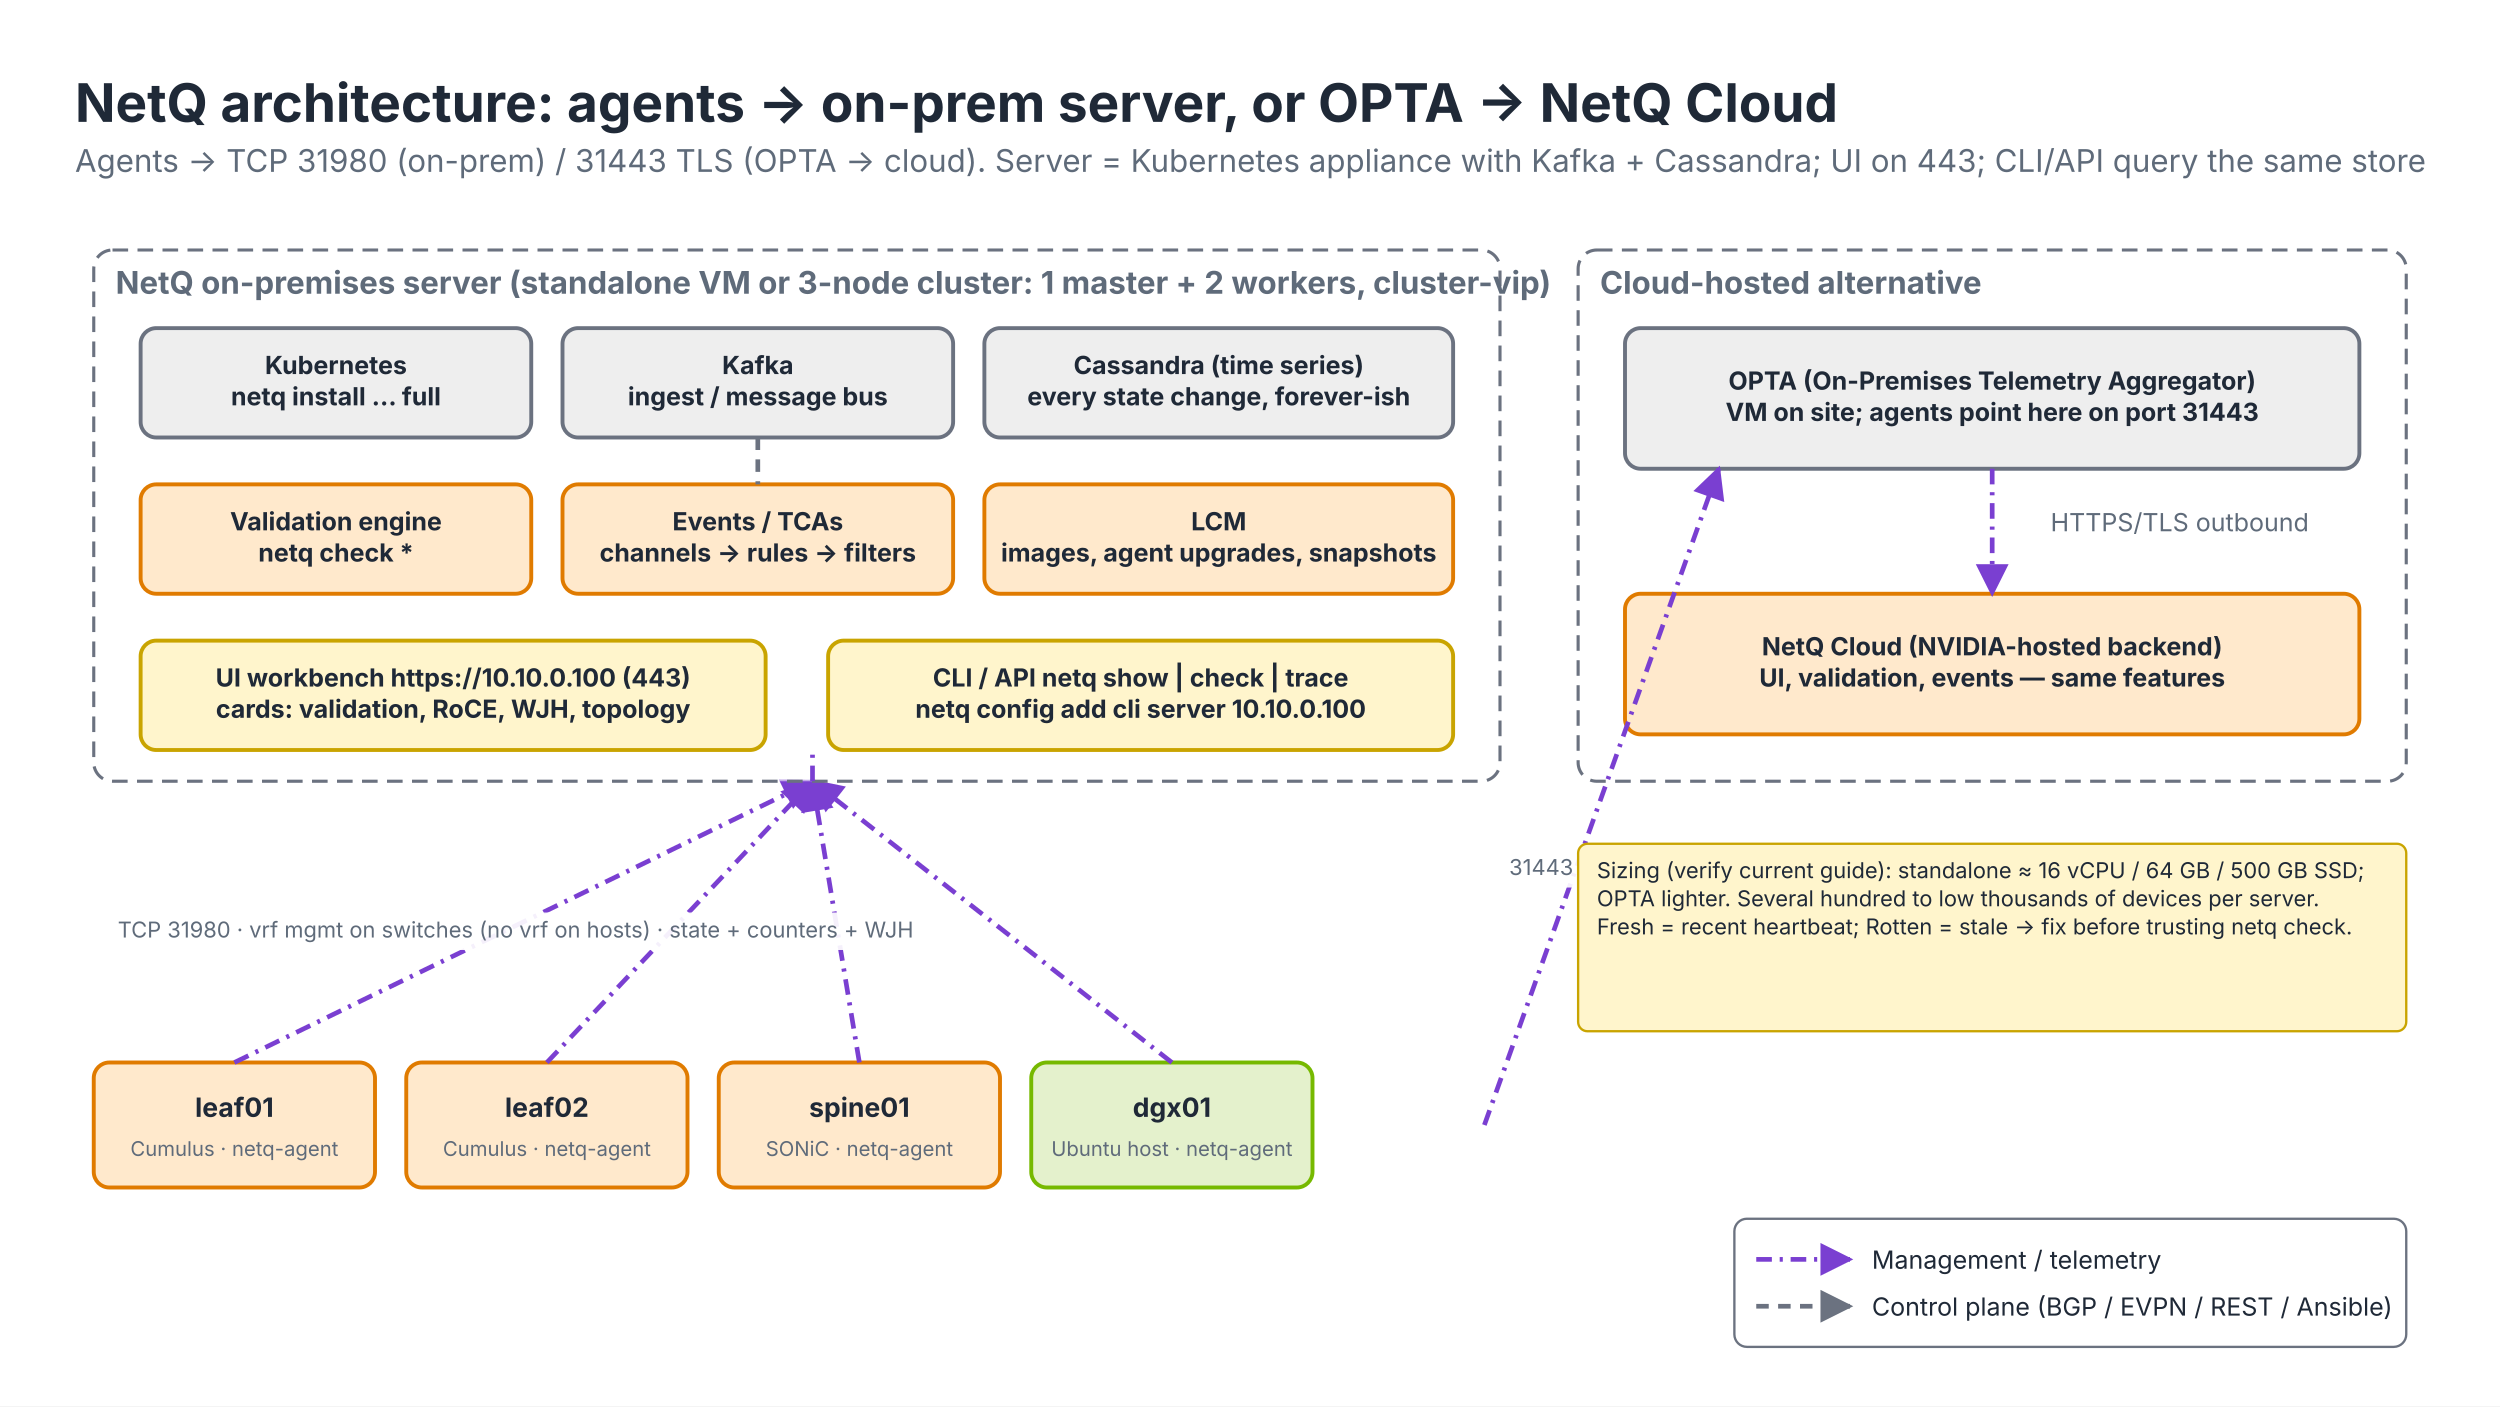
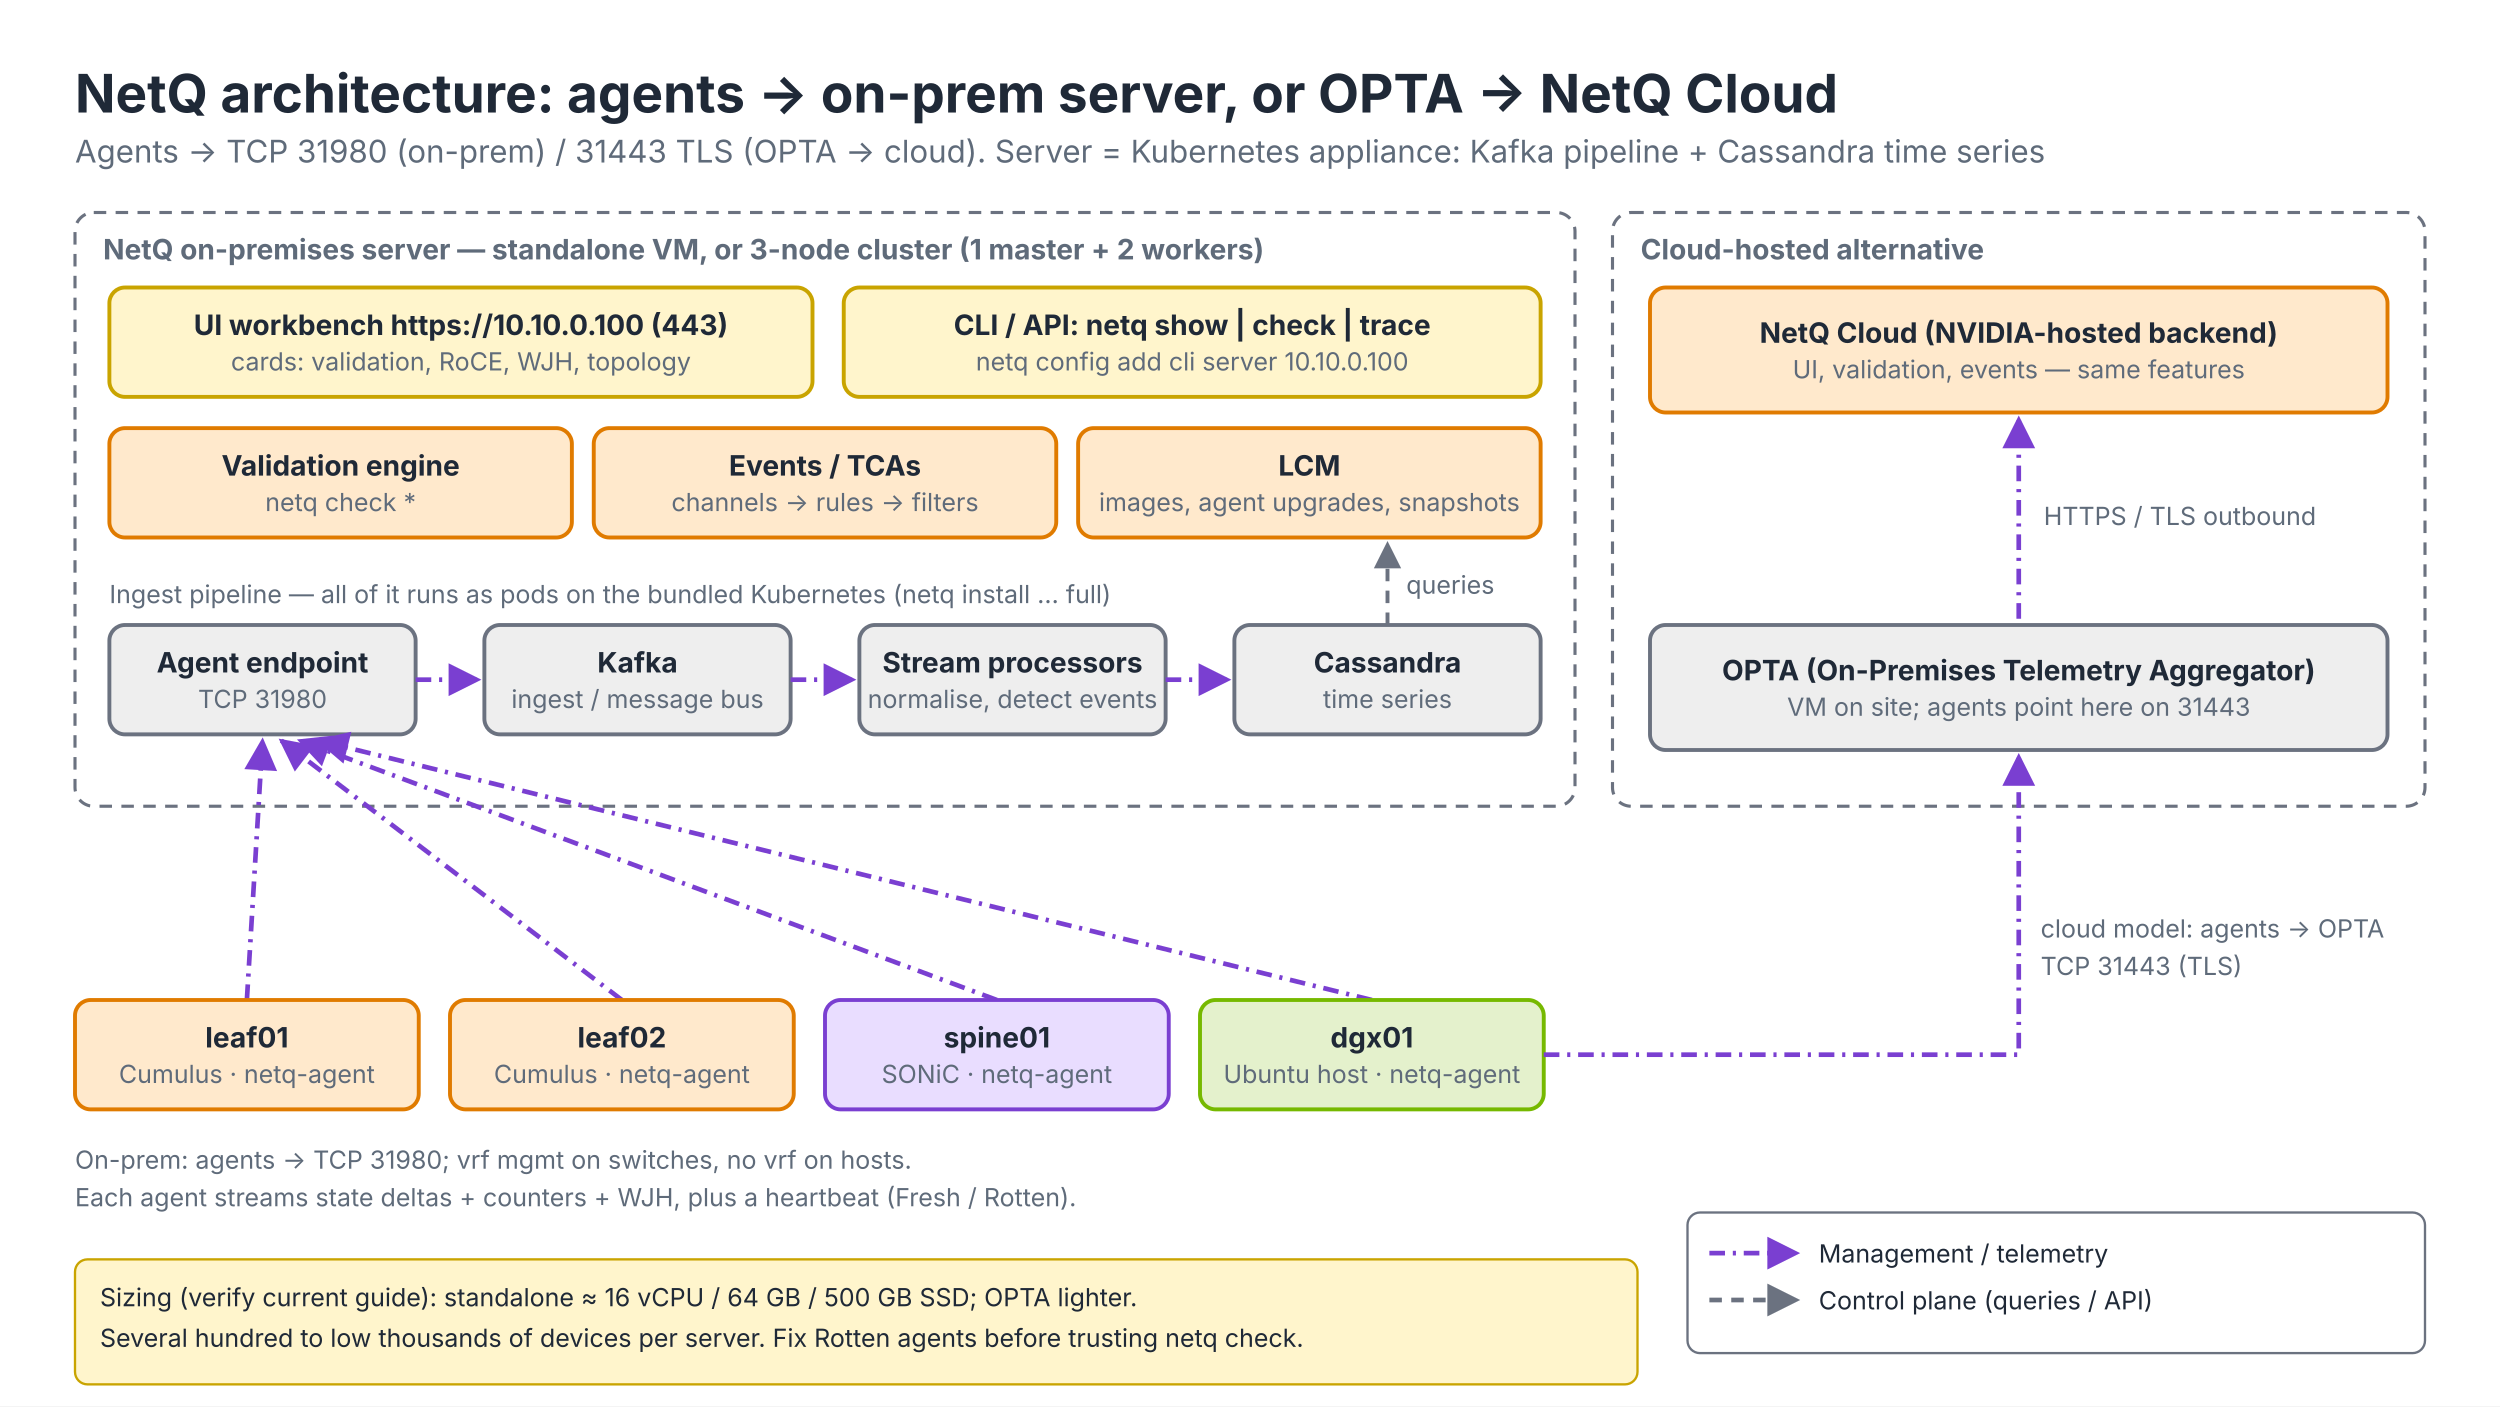
<svg xmlns="http://www.w3.org/2000/svg" viewBox="0 0 1600 900" width="100%" role="img">
  <defs>
    <marker id="arrow-orange" viewBox="0 0 10 10" refX="9" refY="5" markerWidth="7" markerHeight="7" orient="auto-start-reverse">
      <path d="M0,0 L10,5 L0,10 z" fill="#e07b00" />
    </marker>
    <marker id="arrow-blue" viewBox="0 0 10 10" refX="9" refY="5" markerWidth="7" markerHeight="7" orient="auto-start-reverse">
      <path d="M0,0 L10,5 L0,10 z" fill="#2f6fdb" />
    </marker>
    <marker id="arrow-gray" viewBox="0 0 10 10" refX="9" refY="5" markerWidth="7" markerHeight="7" orient="auto-start-reverse">
      <path d="M0,0 L10,5 L0,10 z" fill="#6b7280" />
    </marker>
    <marker id="arrow-red" viewBox="0 0 10 10" refX="9" refY="5" markerWidth="7" markerHeight="7" orient="auto-start-reverse">
      <path d="M0,0 L10,5 L0,10 z" fill="#d93025" />
    </marker>
    <marker id="arrow-purple" viewBox="0 0 10 10" refX="9" refY="5" markerWidth="7" markerHeight="7" orient="auto-start-reverse">
      <path d="M0,0 L10,5 L0,10 z" fill="#7a3fd1" />
    </marker>
    <marker id="arrow-dark" viewBox="0 0 10 10" refX="9" refY="5" markerWidth="7" markerHeight="7" orient="auto-start-reverse">
      <path d="M0,0 L10,5 L0,10 z" fill="#1f2937" />
    </marker>
    <marker id="arrow-green" viewBox="0 0 10 10" refX="9" refY="5" markerWidth="7" markerHeight="7" orient="auto-start-reverse">
      <path d="M0,0 L10,5 L0,10 z" fill="#76b900" />
    </marker>
  </defs>
  <rect x="0" y="0" width="1600" height="900" fill="#ffffff" />
-   <text x="48" y="78" font-family="Inter, 'Segoe UI', Helvetica, Arial, sans-serif" font-size="34" font-weight="700" fill="#1f2937">NetQ architecture: agents → on-prem server, or OPTA → NetQ Cloud</text>
-   <text x="48" y="110" font-family="Inter, 'Segoe UI', Helvetica, Arial, sans-serif" font-size="20" fill="#5f6b7a">Agents → TCP 31980 (on-prem) / 31443 TLS (OPTA → cloud). Server = Kubernetes appliance with Kafka + Cassandra; UI on 443; CLI/API query the same store</text>
+   <text x="48" y="72" font-family="Inter, 'Segoe UI', Helvetica, Arial, sans-serif" font-size="34" font-weight="700" fill="#1f2937" text-anchor="start">NetQ architecture: agents → on-prem server, or OPTA → NetQ Cloud</text>
+   <text x="48" y="104" font-family="Inter, 'Segoe UI', Helvetica, Arial, sans-serif" font-size="20" font-weight="400" fill="#5f6b7a" text-anchor="start">Agents → TCP 31980 (on-prem) / 31443 TLS (OPTA → cloud). Server = Kubernetes appliance: Kafka pipeline + Cassandra time series</text>
+   <rect x="48" y="136" width="960" height="380" rx="12" fill="none" stroke="#6b7280" stroke-width="2" stroke-dasharray="8 6" />
+   <text x="66" y="166" font-family="Inter, 'Segoe UI', Helvetica, Arial, sans-serif" font-size="18" font-weight="700" fill="#5f6b7a" text-anchor="start">NetQ on-premises server — standalone VM, or 3-node cluster (1 master + 2 workers)</text>
  <g>
-     <rect x="60" y="680" width="180" height="80" rx="10" fill="#ffe9cc" stroke="#e07b00" stroke-width="2.5" />
-     <text x="150.0" y="714.8" font-family="Inter, 'Segoe UI', Helvetica, Arial, sans-serif" font-size="17" font-weight="700" fill="#1f2937" text-anchor="middle">leaf01</text>
-     <text x="150.0" y="739.8" font-family="Inter, 'Segoe UI', Helvetica, Arial, sans-serif" font-size="13" font-weight="400" fill="#5f6b7a" text-anchor="middle">Cumulus · netq-agent</text>
-   </g>
-   <line x1="150" y1="680" x2="520" y2="500" stroke="#7a3fd1" stroke-width="3" stroke-dasharray="10 5 2 5" marker-end="url(#arrow-purple)" />
-   <g>
-     <rect x="260" y="680" width="180" height="80" rx="10" fill="#ffe9cc" stroke="#e07b00" stroke-width="2.5" />
-     <text x="350.0" y="714.8" font-family="Inter, 'Segoe UI', Helvetica, Arial, sans-serif" font-size="17" font-weight="700" fill="#1f2937" text-anchor="middle">leaf02</text>
-     <text x="350.0" y="739.8" font-family="Inter, 'Segoe UI', Helvetica, Arial, sans-serif" font-size="13" font-weight="400" fill="#5f6b7a" text-anchor="middle">Cumulus · netq-agent</text>
-   </g>
-   <line x1="350" y1="680" x2="520" y2="500" stroke="#7a3fd1" stroke-width="3" stroke-dasharray="10 5 2 5" marker-end="url(#arrow-purple)" />
-   <g>
-     <rect x="460" y="680" width="180" height="80" rx="10" fill="#ffe9cc" stroke="#e07b00" stroke-width="2.5" />
-     <text x="550.0" y="714.8" font-family="Inter, 'Segoe UI', Helvetica, Arial, sans-serif" font-size="17" font-weight="700" fill="#1f2937" text-anchor="middle">spine01</text>
-     <text x="550.0" y="739.8" font-family="Inter, 'Segoe UI', Helvetica, Arial, sans-serif" font-size="13" font-weight="400" fill="#5f6b7a" text-anchor="middle">SONiC · netq-agent</text>
-   </g>
-   <line x1="550" y1="680" x2="520" y2="500" stroke="#7a3fd1" stroke-width="3" stroke-dasharray="10 5 2 5" marker-end="url(#arrow-purple)" />
-   <g>
-     <rect x="660" y="680" width="180" height="80" rx="10" fill="#e4f1cc" stroke="#76b900" stroke-width="2.5" />
-     <text x="750.0" y="714.8" font-family="Inter, 'Segoe UI', Helvetica, Arial, sans-serif" font-size="17" font-weight="700" fill="#1f2937" text-anchor="middle">dgx01</text>
-     <text x="750.0" y="739.8" font-family="Inter, 'Segoe UI', Helvetica, Arial, sans-serif" font-size="13" font-weight="400" fill="#5f6b7a" text-anchor="middle">Ubuntu host · netq-agent</text>
-   </g>
-   <line x1="750" y1="680" x2="520" y2="500" stroke="#7a3fd1" stroke-width="3" stroke-dasharray="10 5 2 5" marker-end="url(#arrow-purple)" />
-   <rect x="33" y="584" width="594" height="24" rx="5" fill="#ffffff" fill-opacity="0.92" />
-   <text x="330" y="600" font-family="Inter, 'Segoe UI', Helvetica, Arial, sans-serif" font-size="14" font-weight="400" fill="#5f6b7a" text-anchor="middle">TCP 31980 · vrf mgmt on switches (no vrf on hosts) · state + counters + WJH</text>
-   <g>
-     <rect x="60" y="160" width="900" height="340" rx="12" fill="#ffffff" fill-opacity="0.55" stroke="#6b7280" stroke-width="2" stroke-dasharray="10 6" />
-   </g>
-   <text x="74" y="188" font-family="Inter, 'Segoe UI', Helvetica, Arial, sans-serif" font-size="20" font-weight="700" fill="#5f6b7a" text-anchor="start">NetQ on-premises server (standalone VM or 3-node cluster: 1 master + 2 workers, cluster-vip)</text>
-   <g>
-     <rect x="90" y="210" width="250" height="70" rx="10" fill="#eeeeee" stroke="#6b7280" stroke-width="2.5" />
-     <text x="215.0" y="239.4" font-family="Inter, 'Segoe UI', Helvetica, Arial, sans-serif" font-size="16" font-weight="700" fill="#1f2937" text-anchor="middle">Kubernetes</text>
-     <text x="215.0" y="259.4" font-family="Inter, 'Segoe UI', Helvetica, Arial, sans-serif" font-size="16" font-weight="700" fill="#1f2937" text-anchor="middle">netq install … full</text>
+     <rect x="70" y="184" width="450" height="70" rx="10" fill="#fff5cc" stroke="#c9a400" stroke-width="2.5" />
+     <text x="295.0" y="214.4" font-family="Inter, 'Segoe UI', Helvetica, Arial, sans-serif" font-size="18" font-weight="700" fill="#1f2937" text-anchor="middle">UI workbench https://10.10.0.100 (443)</text>
+     <text x="295.0" y="237.1" font-family="Inter, 'Segoe UI', Helvetica, Arial, sans-serif" font-size="16" font-weight="400" fill="#5f6b7a" text-anchor="middle">cards: validation, RoCE, WJH, topology</text>
  </g>
  <g>
-     <rect x="360" y="210" width="250" height="70" rx="10" fill="#eeeeee" stroke="#6b7280" stroke-width="2.5" />
-     <text x="485.0" y="239.4" font-family="Inter, 'Segoe UI', Helvetica, Arial, sans-serif" font-size="16" font-weight="700" fill="#1f2937" text-anchor="middle">Kafka</text>
-     <text x="485.0" y="259.4" font-family="Inter, 'Segoe UI', Helvetica, Arial, sans-serif" font-size="16" font-weight="700" fill="#1f2937" text-anchor="middle">ingest / message bus</text>
+     <rect x="540" y="184" width="446" height="70" rx="10" fill="#fff5cc" stroke="#c9a400" stroke-width="2.5" />
+     <text x="763.0" y="214.4" font-family="Inter, 'Segoe UI', Helvetica, Arial, sans-serif" font-size="18" font-weight="700" fill="#1f2937" text-anchor="middle">CLI / API: netq show | check | trace</text>
+     <text x="763.0" y="237.1" font-family="Inter, 'Segoe UI', Helvetica, Arial, sans-serif" font-size="16" font-weight="400" fill="#5f6b7a" text-anchor="middle">netq config add cli server 10.10.0.100</text>
  </g>
  <g>
-     <rect x="630" y="210" width="300" height="70" rx="10" fill="#eeeeee" stroke="#6b7280" stroke-width="2.5" />
-     <text x="780.0" y="239.4" font-family="Inter, 'Segoe UI', Helvetica, Arial, sans-serif" font-size="16" font-weight="700" fill="#1f2937" text-anchor="middle">Cassandra (time series)</text>
-     <text x="780.0" y="259.4" font-family="Inter, 'Segoe UI', Helvetica, Arial, sans-serif" font-size="16" font-weight="700" fill="#1f2937" text-anchor="middle">every state change, forever-ish</text>
+     <rect x="70" y="274" width="296" height="70" rx="10" fill="#ffe9cc" stroke="#e07b00" stroke-width="2.5" />
+     <text x="218.0" y="304.4" font-family="Inter, 'Segoe UI', Helvetica, Arial, sans-serif" font-size="18" font-weight="700" fill="#1f2937" text-anchor="middle">Validation engine</text>
+     <text x="218.0" y="327.1" font-family="Inter, 'Segoe UI', Helvetica, Arial, sans-serif" font-size="16" font-weight="400" fill="#5f6b7a" text-anchor="middle">netq check *</text>
  </g>
  <g>
-     <rect x="90" y="310" width="250" height="70" rx="10" fill="#ffe9cc" stroke="#e07b00" stroke-width="2.5" />
-     <text x="215.0" y="339.4" font-family="Inter, 'Segoe UI', Helvetica, Arial, sans-serif" font-size="16" font-weight="700" fill="#1f2937" text-anchor="middle">Validation engine</text>
-     <text x="215.0" y="359.4" font-family="Inter, 'Segoe UI', Helvetica, Arial, sans-serif" font-size="16" font-weight="700" fill="#1f2937" text-anchor="middle">netq check *</text>
+     <rect x="380" y="274" width="296" height="70" rx="10" fill="#ffe9cc" stroke="#e07b00" stroke-width="2.5" />
+     <text x="528.0" y="304.4" font-family="Inter, 'Segoe UI', Helvetica, Arial, sans-serif" font-size="18" font-weight="700" fill="#1f2937" text-anchor="middle">Events / TCAs</text>
+     <text x="528.0" y="327.1" font-family="Inter, 'Segoe UI', Helvetica, Arial, sans-serif" font-size="16" font-weight="400" fill="#5f6b7a" text-anchor="middle">channels → rules → filters</text>
  </g>
  <g>
-     <rect x="360" y="310" width="250" height="70" rx="10" fill="#ffe9cc" stroke="#e07b00" stroke-width="2.5" />
-     <text x="485.0" y="339.4" font-family="Inter, 'Segoe UI', Helvetica, Arial, sans-serif" font-size="16" font-weight="700" fill="#1f2937" text-anchor="middle">Events / TCAs</text>
-     <text x="485.0" y="359.4" font-family="Inter, 'Segoe UI', Helvetica, Arial, sans-serif" font-size="16" font-weight="700" fill="#1f2937" text-anchor="middle">channels → rules → filters</text>
+     <rect x="690" y="274" width="296" height="70" rx="10" fill="#ffe9cc" stroke="#e07b00" stroke-width="2.5" />
+     <text x="838.0" y="304.4" font-family="Inter, 'Segoe UI', Helvetica, Arial, sans-serif" font-size="18" font-weight="700" fill="#1f2937" text-anchor="middle">LCM</text>
+     <text x="838.0" y="327.1" font-family="Inter, 'Segoe UI', Helvetica, Arial, sans-serif" font-size="16" font-weight="400" fill="#5f6b7a" text-anchor="middle">images, agent upgrades, snapshots</text>
  </g>
  <g>
-     <rect x="630" y="310" width="300" height="70" rx="10" fill="#ffe9cc" stroke="#e07b00" stroke-width="2.5" />
-     <text x="780.0" y="339.4" font-family="Inter, 'Segoe UI', Helvetica, Arial, sans-serif" font-size="16" font-weight="700" fill="#1f2937" text-anchor="middle">LCM</text>
-     <text x="780.0" y="359.4" font-family="Inter, 'Segoe UI', Helvetica, Arial, sans-serif" font-size="16" font-weight="700" fill="#1f2937" text-anchor="middle">images, agent upgrades, snapshots</text>
+     <rect x="70" y="400" width="196" height="70" rx="10" fill="#eeeeee" stroke="#6b7280" stroke-width="2.5" />
+     <text x="168.0" y="430.4" font-family="Inter, 'Segoe UI', Helvetica, Arial, sans-serif" font-size="18" font-weight="700" fill="#1f2937" text-anchor="middle">Agent endpoint</text>
+     <text x="168.0" y="453.1" font-family="Inter, 'Segoe UI', Helvetica, Arial, sans-serif" font-size="16" font-weight="400" fill="#5f6b7a" text-anchor="middle">TCP 31980</text>
+   </g>
+   <line x1="266" y1="435" x2="306" y2="435" stroke="#7a3fd1" stroke-width="3" stroke-dasharray="10 5 2 5" marker-end="url(#arrow-purple)" />
+   <g>
+     <rect x="310" y="400" width="196" height="70" rx="10" fill="#eeeeee" stroke="#6b7280" stroke-width="2.5" />
+     <text x="408.0" y="430.4" font-family="Inter, 'Segoe UI', Helvetica, Arial, sans-serif" font-size="18" font-weight="700" fill="#1f2937" text-anchor="middle">Kafka</text>
+     <text x="408.0" y="453.1" font-family="Inter, 'Segoe UI', Helvetica, Arial, sans-serif" font-size="16" font-weight="400" fill="#5f6b7a" text-anchor="middle">ingest / message bus</text>
+   </g>
+   <line x1="506" y1="435" x2="546" y2="435" stroke="#7a3fd1" stroke-width="3" stroke-dasharray="10 5 2 5" marker-end="url(#arrow-purple)" />
+   <g>
+     <rect x="550" y="400" width="196" height="70" rx="10" fill="#eeeeee" stroke="#6b7280" stroke-width="2.5" />
+     <text x="648.0" y="430.4" font-family="Inter, 'Segoe UI', Helvetica, Arial, sans-serif" font-size="18" font-weight="700" fill="#1f2937" text-anchor="middle">Stream processors</text>
+     <text x="648.0" y="453.1" font-family="Inter, 'Segoe UI', Helvetica, Arial, sans-serif" font-size="16" font-weight="400" fill="#5f6b7a" text-anchor="middle">normalise, detect events</text>
+   </g>
+   <line x1="746" y1="435" x2="786" y2="435" stroke="#7a3fd1" stroke-width="3" stroke-dasharray="10 5 2 5" marker-end="url(#arrow-purple)" />
+   <g>
+     <rect x="790" y="400" width="196" height="70" rx="10" fill="#eeeeee" stroke="#6b7280" stroke-width="2.5" />
+     <text x="888.0" y="430.4" font-family="Inter, 'Segoe UI', Helvetica, Arial, sans-serif" font-size="18" font-weight="700" fill="#1f2937" text-anchor="middle">Cassandra</text>
+     <text x="888.0" y="453.1" font-family="Inter, 'Segoe UI', Helvetica, Arial, sans-serif" font-size="16" font-weight="400" fill="#5f6b7a" text-anchor="middle">time series</text>
+   </g>
+   <text x="70" y="386" font-family="Inter, 'Segoe UI', Helvetica, Arial, sans-serif" font-size="16" font-weight="400" fill="#5f6b7a" text-anchor="start">Ingest pipeline — all of it runs as pods on the bundled Kubernetes (netq install … full)</text>
+   <line x1="888" y1="400" x2="888" y2="348" stroke="#6b7280" stroke-width="2.5" stroke-dasharray="8 6" marker-end="url(#arrow-gray)" />
+   <text x="900" y="380" font-family="Inter, 'Segoe UI', Helvetica, Arial, sans-serif" font-size="16" font-weight="400" fill="#5f6b7a" text-anchor="start">queries</text>
+   <rect x="1032" y="136" width="520" height="380" rx="12" fill="none" stroke="#6b7280" stroke-width="2" stroke-dasharray="8 6" />
+   <text x="1050" y="166" font-family="Inter, 'Segoe UI', Helvetica, Arial, sans-serif" font-size="18" font-weight="700" fill="#5f6b7a" text-anchor="start">Cloud-hosted alternative</text>
+   <g>
+     <rect x="1056" y="184" width="472" height="80" rx="10" fill="#ffe9cc" stroke="#e07b00" stroke-width="2.5" />
+     <text x="1292.0" y="219.4" font-family="Inter, 'Segoe UI', Helvetica, Arial, sans-serif" font-size="18" font-weight="700" fill="#1f2937" text-anchor="middle">NetQ Cloud (NVIDIA-hosted backend)</text>
+     <text x="1292.0" y="242.1" font-family="Inter, 'Segoe UI', Helvetica, Arial, sans-serif" font-size="16" font-weight="400" fill="#5f6b7a" text-anchor="middle">UI, validation, events — same features</text>
+   </g>
+   <line x1="1292" y1="396" x2="1292" y2="268" stroke="#7a3fd1" stroke-width="3" stroke-dasharray="10 5 2 5" marker-end="url(#arrow-purple)" />
+   <text x="1308" y="336" font-family="Inter, 'Segoe UI', Helvetica, Arial, sans-serif" font-size="16" font-weight="400" fill="#5f6b7a" text-anchor="start">HTTPS / TLS outbound</text>
+   <g>
+     <rect x="1056" y="400" width="472" height="80" rx="10" fill="#eeeeee" stroke="#6b7280" stroke-width="2.5" />
+     <text x="1292.0" y="435.4" font-family="Inter, 'Segoe UI', Helvetica, Arial, sans-serif" font-size="18" font-weight="700" fill="#1f2937" text-anchor="middle">OPTA (On-Premises Telemetry Aggregator)</text>
+     <text x="1292.0" y="458.1" font-family="Inter, 'Segoe UI', Helvetica, Arial, sans-serif" font-size="16" font-weight="400" fill="#5f6b7a" text-anchor="middle">VM on site; agents point here on 31443</text>
+   </g>
+   <line x1="158" y1="640" x2="168.0" y2="474" stroke="#7a3fd1" stroke-width="3" stroke-dasharray="10 5 2 5" marker-end="url(#arrow-purple)" />
+   <line x1="398" y1="640" x2="180.0" y2="474" stroke="#7a3fd1" stroke-width="3" stroke-dasharray="10 5 2 5" marker-end="url(#arrow-purple)" />
+   <line x1="638" y1="640" x2="192.0" y2="474" stroke="#7a3fd1" stroke-width="3" stroke-dasharray="10 5 2 5" marker-end="url(#arrow-purple)" />
+   <line x1="878" y1="640" x2="204.0" y2="474" stroke="#7a3fd1" stroke-width="3" stroke-dasharray="10 5 2 5" marker-end="url(#arrow-purple)" />
+   <g>
+     <rect x="48" y="640" width="220" height="70" rx="10" fill="#ffe9cc" stroke="#e07b00" stroke-width="2.5" />
+     <text x="158.0" y="670.4" font-family="Inter, 'Segoe UI', Helvetica, Arial, sans-serif" font-size="18" font-weight="700" fill="#1f2937" text-anchor="middle">leaf01</text>
+     <text x="158.0" y="693.1" font-family="Inter, 'Segoe UI', Helvetica, Arial, sans-serif" font-size="16" font-weight="400" fill="#5f6b7a" text-anchor="middle">Cumulus · netq-agent</text>
  </g>
  <g>
-     <rect x="90" y="410" width="400" height="70" rx="10" fill="#fff5cc" stroke="#c9a400" stroke-width="2.5" />
-     <text x="290.0" y="439.4" font-family="Inter, 'Segoe UI', Helvetica, Arial, sans-serif" font-size="16" font-weight="700" fill="#1f2937" text-anchor="middle">UI workbench  https://10.10.0.100 (443)</text>
-     <text x="290.0" y="459.4" font-family="Inter, 'Segoe UI', Helvetica, Arial, sans-serif" font-size="16" font-weight="700" fill="#1f2937" text-anchor="middle">cards: validation, RoCE, WJH, topology</text>
+     <rect x="288" y="640" width="220" height="70" rx="10" fill="#ffe9cc" stroke="#e07b00" stroke-width="2.5" />
+     <text x="398.0" y="670.4" font-family="Inter, 'Segoe UI', Helvetica, Arial, sans-serif" font-size="18" font-weight="700" fill="#1f2937" text-anchor="middle">leaf02</text>
+     <text x="398.0" y="693.1" font-family="Inter, 'Segoe UI', Helvetica, Arial, sans-serif" font-size="16" font-weight="400" fill="#5f6b7a" text-anchor="middle">Cumulus · netq-agent</text>
  </g>
  <g>
-     <rect x="530" y="410" width="400" height="70" rx="10" fill="#fff5cc" stroke="#c9a400" stroke-width="2.5" />
-     <text x="730.0" y="439.4" font-family="Inter, 'Segoe UI', Helvetica, Arial, sans-serif" font-size="16" font-weight="700" fill="#1f2937" text-anchor="middle">CLI / API  netq show | check | trace</text>
-     <text x="730.0" y="459.4" font-family="Inter, 'Segoe UI', Helvetica, Arial, sans-serif" font-size="16" font-weight="700" fill="#1f2937" text-anchor="middle">netq config add cli server 10.10.0.100</text>
-   </g>
-   <line x1="520" y1="500" x2="520" y2="480" stroke="#7a3fd1" stroke-width="3" stroke-dasharray="10 5 2 5" />
-   <line x1="485" y1="280" x2="485" y2="310" stroke="#6b7280" stroke-width="3" stroke-dasharray="8 6" />
-   <g>
-     <rect x="1010" y="160" width="530" height="340" rx="12" fill="#ffffff" fill-opacity="0.55" stroke="#6b7280" stroke-width="2" stroke-dasharray="10 6" />
-   </g>
-   <text x="1024" y="188" font-family="Inter, 'Segoe UI', Helvetica, Arial, sans-serif" font-size="20" font-weight="700" fill="#5f6b7a" text-anchor="start">Cloud-hosted alternative</text>
-   <g>
-     <rect x="1040" y="210" width="470" height="90" rx="10" fill="#eeeeee" stroke="#6b7280" stroke-width="2.5" />
-     <text x="1275.0" y="249.4" font-family="Inter, 'Segoe UI', Helvetica, Arial, sans-serif" font-size="16" font-weight="700" fill="#1f2937" text-anchor="middle">OPTA (On-Premises Telemetry Aggregator)</text>
-     <text x="1275.0" y="269.4" font-family="Inter, 'Segoe UI', Helvetica, Arial, sans-serif" font-size="16" font-weight="700" fill="#1f2937" text-anchor="middle">VM on site; agents point here on port 31443</text>
+     <rect x="528" y="640" width="220" height="70" rx="10" fill="#e9ddff" stroke="#7a3fd1" stroke-width="2.5" />
+     <text x="638.0" y="670.4" font-family="Inter, 'Segoe UI', Helvetica, Arial, sans-serif" font-size="18" font-weight="700" fill="#1f2937" text-anchor="middle">spine01</text>
+     <text x="638.0" y="693.1" font-family="Inter, 'Segoe UI', Helvetica, Arial, sans-serif" font-size="16" font-weight="400" fill="#5f6b7a" text-anchor="middle">SONiC · netq-agent</text>
  </g>
  <g>
-     <rect x="1040" y="380" width="470" height="90" rx="10" fill="#ffe9cc" stroke="#e07b00" stroke-width="2.5" />
-     <text x="1275.0" y="419.4" font-family="Inter, 'Segoe UI', Helvetica, Arial, sans-serif" font-size="16" font-weight="700" fill="#1f2937" text-anchor="middle">NetQ Cloud (NVIDIA-hosted backend)</text>
-     <text x="1275.0" y="439.4" font-family="Inter, 'Segoe UI', Helvetica, Arial, sans-serif" font-size="16" font-weight="700" fill="#1f2937" text-anchor="middle">UI, validation, events — same features</text>
+     <rect x="768" y="640" width="220" height="70" rx="10" fill="#e4f1cc" stroke="#76b900" stroke-width="2.5" />
+     <text x="878.0" y="670.4" font-family="Inter, 'Segoe UI', Helvetica, Arial, sans-serif" font-size="18" font-weight="700" fill="#1f2937" text-anchor="middle">dgx01</text>
+     <text x="878.0" y="693.1" font-family="Inter, 'Segoe UI', Helvetica, Arial, sans-serif" font-size="16" font-weight="400" fill="#5f6b7a" text-anchor="middle">Ubuntu host · netq-agent</text>
  </g>
-   <line x1="1275" y1="300" x2="1275" y2="380" stroke="#7a3fd1" stroke-width="3" stroke-dasharray="10 5 2 5" marker-end="url(#arrow-purple)" />
-   <text x="1395.0" y="340.0" font-family="Inter, 'Segoe UI', Helvetica, Arial, sans-serif" font-size="16" font-weight="400" fill="#5f6b7a" text-anchor="middle">HTTPS/TLS outbound</text>
-   <line x1="950" y1="720" x2="1100" y2="300" stroke="#7a3fd1" stroke-width="3" stroke-dasharray="10 5 2 5" marker-end="url(#arrow-purple)" />
-   <rect x="950" y="544" width="201" height="24" rx="5" fill="#ffffff" fill-opacity="0.92" />
-   <text x="1050" y="560" font-family="Inter, 'Segoe UI', Helvetica, Arial, sans-serif" font-size="14" font-weight="400" fill="#5f6b7a" text-anchor="middle">31443 (cloud model only)</text>
+   <path d="M 988 675 L 1292 675 L 1292 484" fill="none" stroke="#7a3fd1" stroke-width="3" stroke-dasharray="10 5 2 5" marker-end="url(#arrow-purple)" />
+   <text x="1306" y="600" font-family="Inter, 'Segoe UI', Helvetica, Arial, sans-serif" font-size="16" font-weight="400" fill="#5f6b7a" text-anchor="start">cloud model: agents → OPTA</text>
+   <text x="1306" y="624" font-family="Inter, 'Segoe UI', Helvetica, Arial, sans-serif" font-size="16" font-weight="400" fill="#5f6b7a" text-anchor="start">TCP 31443 (TLS)</text>
+   <text x="48" y="748" font-family="Inter, 'Segoe UI', Helvetica, Arial, sans-serif" font-size="16" font-weight="400" fill="#5f6b7a" text-anchor="start">On-prem: agents → TCP 31980; vrf mgmt on switches, no vrf on hosts.</text>
+   <text x="48" y="772" font-family="Inter, 'Segoe UI', Helvetica, Arial, sans-serif" font-size="16" font-weight="400" fill="#5f6b7a" text-anchor="start">Each agent streams state deltas + counters + WJH, plus a heartbeat (Fresh / Rotten).</text>
  <g>
-     <rect x="1010" y="540" width="530" height="120" rx="6" fill="#fff5cc" stroke="#c9a400" stroke-width="1.5" />
+     <rect x="48" y="806" width="1000" height="80" rx="8" fill="#fff5cc" stroke="#c9a400" stroke-width="1.5" />
  </g>
-   <text x="1022" y="562" font-family="Inter, 'Segoe UI', Helvetica, Arial, sans-serif" font-size="14" font-weight="400" fill="#1f2937" text-anchor="start">Sizing (verify current guide): standalone ≈ 16 vCPU / 64 GB / 500 GB SSD;</text>
-   <text x="1022" y="580" font-family="Inter, 'Segoe UI', Helvetica, Arial, sans-serif" font-size="14" font-weight="400" fill="#1f2937" text-anchor="start">OPTA lighter. Several hundred to low thousands of devices per server.</text>
-   <text x="1022" y="598" font-family="Inter, 'Segoe UI', Helvetica, Arial, sans-serif" font-size="14" font-weight="400" fill="#1f2937" text-anchor="start">Fresh = recent heartbeat; Rotten = stale → fix before trusting netq check.</text>
+   <text x="64" y="836" font-family="Inter, 'Segoe UI', Helvetica, Arial, sans-serif" font-size="16" font-weight="400" fill="#1f2937" text-anchor="start">Sizing (verify current guide): standalone ≈ 16 vCPU / 64 GB / 500 GB SSD; OPTA lighter.</text>
+   <text x="64" y="862" font-family="Inter, 'Segoe UI', Helvetica, Arial, sans-serif" font-size="16" font-weight="400" fill="#1f2937" text-anchor="start">Several hundred to low thousands of devices per server. Fix Rotten agents before trusting netq check.</text>
  <g>
-     <rect x="1110" y="780" width="430" height="82" rx="8" fill="#ffffff" stroke="#6b7280" stroke-width="1.5" />
-     <line x1="1124" y1="806" x2="1184" y2="806" stroke="#7a3fd1" stroke-width="3" stroke-dasharray="10 5 2 5" marker-end="url(#arrow-purple)" />
-     <text x="1198" y="812" font-family="Inter, 'Segoe UI', Helvetica, Arial, sans-serif" font-size="16" font-weight="400" fill="#1f2937" text-anchor="start">Management / telemetry</text>
-     <line x1="1124" y1="836" x2="1184" y2="836" stroke="#6b7280" stroke-width="3" stroke-dasharray="8 6" marker-end="url(#arrow-gray)" />
-     <text x="1198" y="842" font-family="Inter, 'Segoe UI', Helvetica, Arial, sans-serif" font-size="16" font-weight="400" fill="#1f2937" text-anchor="start">Control plane (BGP / EVPN / REST / Ansible)</text>
+     <rect x="1080" y="776" width="472" height="90" rx="8" fill="#ffffff" stroke="#6b7280" stroke-width="1.5" />
+     <line x1="1094" y1="802" x2="1150" y2="802" stroke="#7a3fd1" stroke-width="3" stroke-dasharray="10 5 2 5" marker-end="url(#arrow-purple)" />
+     <text x="1164" y="808" font-family="Inter, 'Segoe UI', Helvetica, Arial, sans-serif" font-size="16" font-weight="400" fill="#1f2937" text-anchor="start">Management / telemetry</text>
+     <line x1="1094" y1="832" x2="1150" y2="832" stroke="#6b7280" stroke-width="3" stroke-dasharray="8 6" marker-end="url(#arrow-gray)" />
+     <text x="1164" y="838" font-family="Inter, 'Segoe UI', Helvetica, Arial, sans-serif" font-size="16" font-weight="400" fill="#1f2937" text-anchor="start">Control plane (queries / API)</text>
  </g>
</svg>
